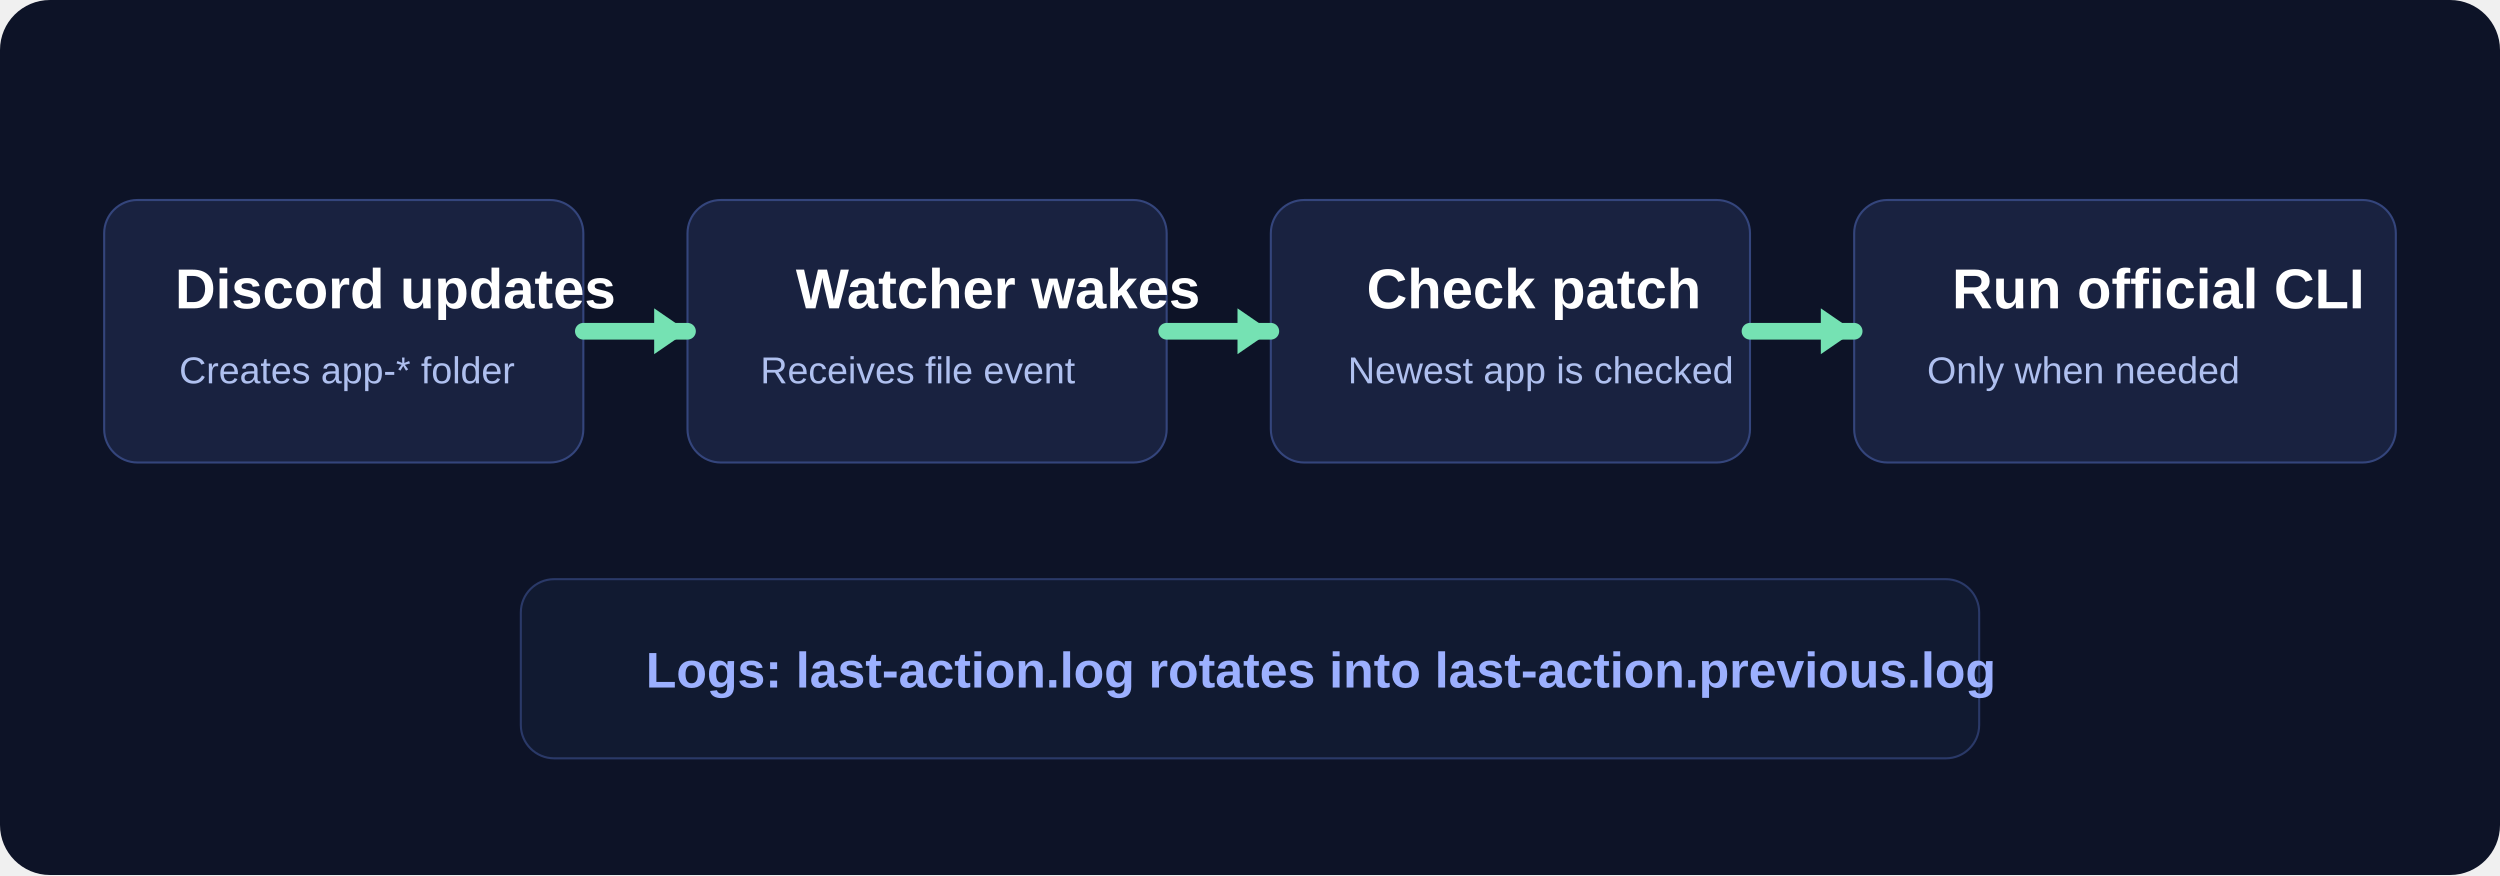
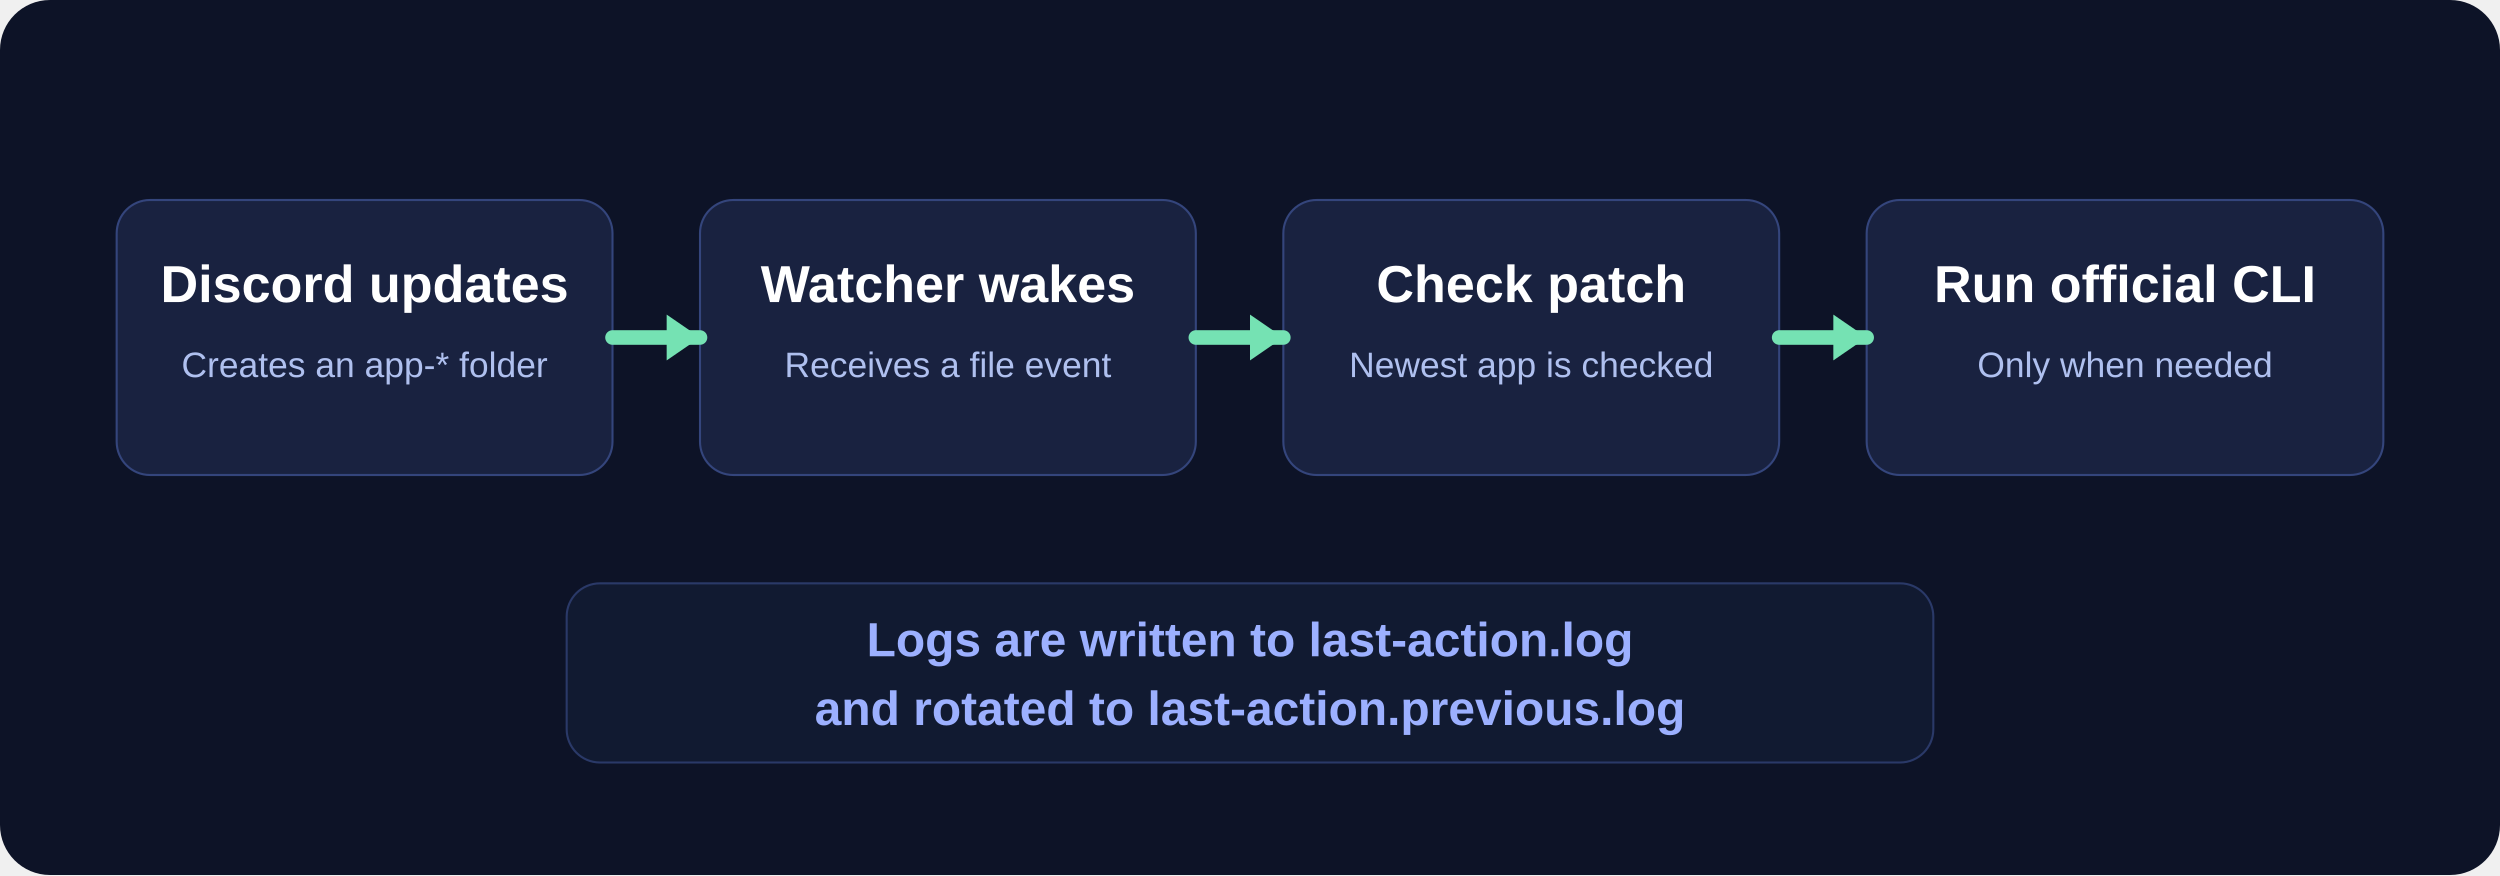
<svg xmlns="http://www.w3.org/2000/svg" width="1200" height="420" viewBox="0 0 1200 420">
  <rect width="1200" height="420" rx="24" fill="#0D1327" />
-   <rect x="50" y="96" width="230" height="126" rx="16" fill="#192240" stroke="#34457C" />
-   <rect x="330" y="96" width="230" height="126" rx="16" fill="#192240" stroke="#34457C" />
-   <rect x="610" y="96" width="230" height="126" rx="16" fill="#192240" stroke="#34457C" />
-   <rect x="890" y="96" width="260" height="126" rx="16" fill="#192240" stroke="#34457C" />
-   <text x="84" y="148" fill="#FFFFFF" font-family="Segoe UI, Arial, sans-serif" font-size="27" font-weight="700">Discord updates</text>
-   <text x="86" y="184" fill="#AFC0EF" font-family="Segoe UI, Arial, sans-serif" font-size="18">Creates app-* folder</text>
-   <text x="382" y="148" fill="#FFFFFF" font-family="Segoe UI, Arial, sans-serif" font-size="27" font-weight="700">Watcher wakes</text>
-   <text x="365" y="184" fill="#AFC0EF" font-family="Segoe UI, Arial, sans-serif" font-size="18">Receives file event</text>
-   <text x="656" y="148" fill="#FFFFFF" font-family="Segoe UI, Arial, sans-serif" font-size="27" font-weight="700">Check patch</text>
-   <text x="647" y="184" fill="#AFC0EF" font-family="Segoe UI, Arial, sans-serif" font-size="18">Newest app is checked</text>
-   <text x="937" y="148" fill="#FFFFFF" font-family="Segoe UI, Arial, sans-serif" font-size="27" font-weight="700">Run official CLI</text>
-   <text x="925" y="184" fill="#AFC0EF" font-family="Segoe UI, Arial, sans-serif" font-size="18">Only when needed</text>
-   <line x1="280" y1="159" x2="330" y2="159" stroke="#75E2B3" stroke-width="8" stroke-linecap="round" />
-   <line x1="560" y1="159" x2="610" y2="159" stroke="#75E2B3" stroke-width="8" stroke-linecap="round" />
-   <line x1="840" y1="159" x2="890" y2="159" stroke="#75E2B3" stroke-width="8" stroke-linecap="round" />
-   <polygon points="330,159 314,148 314,170" fill="#75E2B3" />
-   <polygon points="610,159 594,148 594,170" fill="#75E2B3" />
-   <polygon points="890,159 874,148 874,170" fill="#75E2B3" />
-   <rect x="250" y="278" width="700" height="86" rx="16" fill="#111A31" stroke="#2A3968" />
-   <text x="310" y="330" fill="#9CB0FF" font-family="Segoe UI, Arial, sans-serif" font-size="24" font-weight="700">Logs: last-action.log rotates into last-action.previous.log</text>
+   <rect x="56" y="96" width="238" height="132" rx="16" fill="#192240" stroke="#34457C" />
+   <rect x="336" y="96" width="238" height="132" rx="16" fill="#192240" stroke="#34457C" />
+   <rect x="616" y="96" width="238" height="132" rx="16" fill="#192240" stroke="#34457C" />
+   <rect x="896" y="96" width="248" height="132" rx="16" fill="#192240" stroke="#34457C" />
+   <text x="175" y="145" fill="#FFFFFF" font-family="Segoe UI, Arial, sans-serif" font-size="25" font-weight="700" text-anchor="middle">Discord updates</text>
+   <text x="175" y="181" fill="#AFC0EF" font-family="Segoe UI, Arial, sans-serif" font-size="17" text-anchor="middle">Creates an app-* folder</text>
+   <text x="455" y="145" fill="#FFFFFF" font-family="Segoe UI, Arial, sans-serif" font-size="25" font-weight="700" text-anchor="middle">Watcher wakes</text>
+   <text x="455" y="181" fill="#AFC0EF" font-family="Segoe UI, Arial, sans-serif" font-size="17" text-anchor="middle">Receives a file event</text>
+   <text x="735" y="145" fill="#FFFFFF" font-family="Segoe UI, Arial, sans-serif" font-size="25" font-weight="700" text-anchor="middle">Check patch</text>
+   <text x="735" y="181" fill="#AFC0EF" font-family="Segoe UI, Arial, sans-serif" font-size="17" text-anchor="middle">Newest app is checked</text>
+   <text x="1020" y="145" fill="#FFFFFF" font-family="Segoe UI, Arial, sans-serif" font-size="25" font-weight="700" text-anchor="middle">Run official CLI</text>
+   <text x="1020" y="181" fill="#AFC0EF" font-family="Segoe UI, Arial, sans-serif" font-size="17" text-anchor="middle">Only when needed</text>
+   <line x1="294" y1="162" x2="336" y2="162" stroke="#75E2B3" stroke-width="7" stroke-linecap="round" />
+   <line x1="574" y1="162" x2="616" y2="162" stroke="#75E2B3" stroke-width="7" stroke-linecap="round" />
+   <line x1="854" y1="162" x2="896" y2="162" stroke="#75E2B3" stroke-width="7" stroke-linecap="round" />
+   <polygon points="336,162 320,151 320,173" fill="#75E2B3" />
+   <polygon points="616,162 600,151 600,173" fill="#75E2B3" />
+   <polygon points="896,162 880,151 880,173" fill="#75E2B3" />
+   <rect x="272" y="280" width="656" height="86" rx="16" fill="#111A31" stroke="#2A3968" />
+   <text x="600" y="315" fill="#9CB0FF" font-family="Segoe UI, Arial, sans-serif" font-size="23" font-weight="700" text-anchor="middle">Logs are written to last-action.log</text>
+   <text x="600" y="348" fill="#9CB0FF" font-family="Segoe UI, Arial, sans-serif" font-size="23" font-weight="700" text-anchor="middle">and rotated to last-action.previous.log</text>
</svg>
